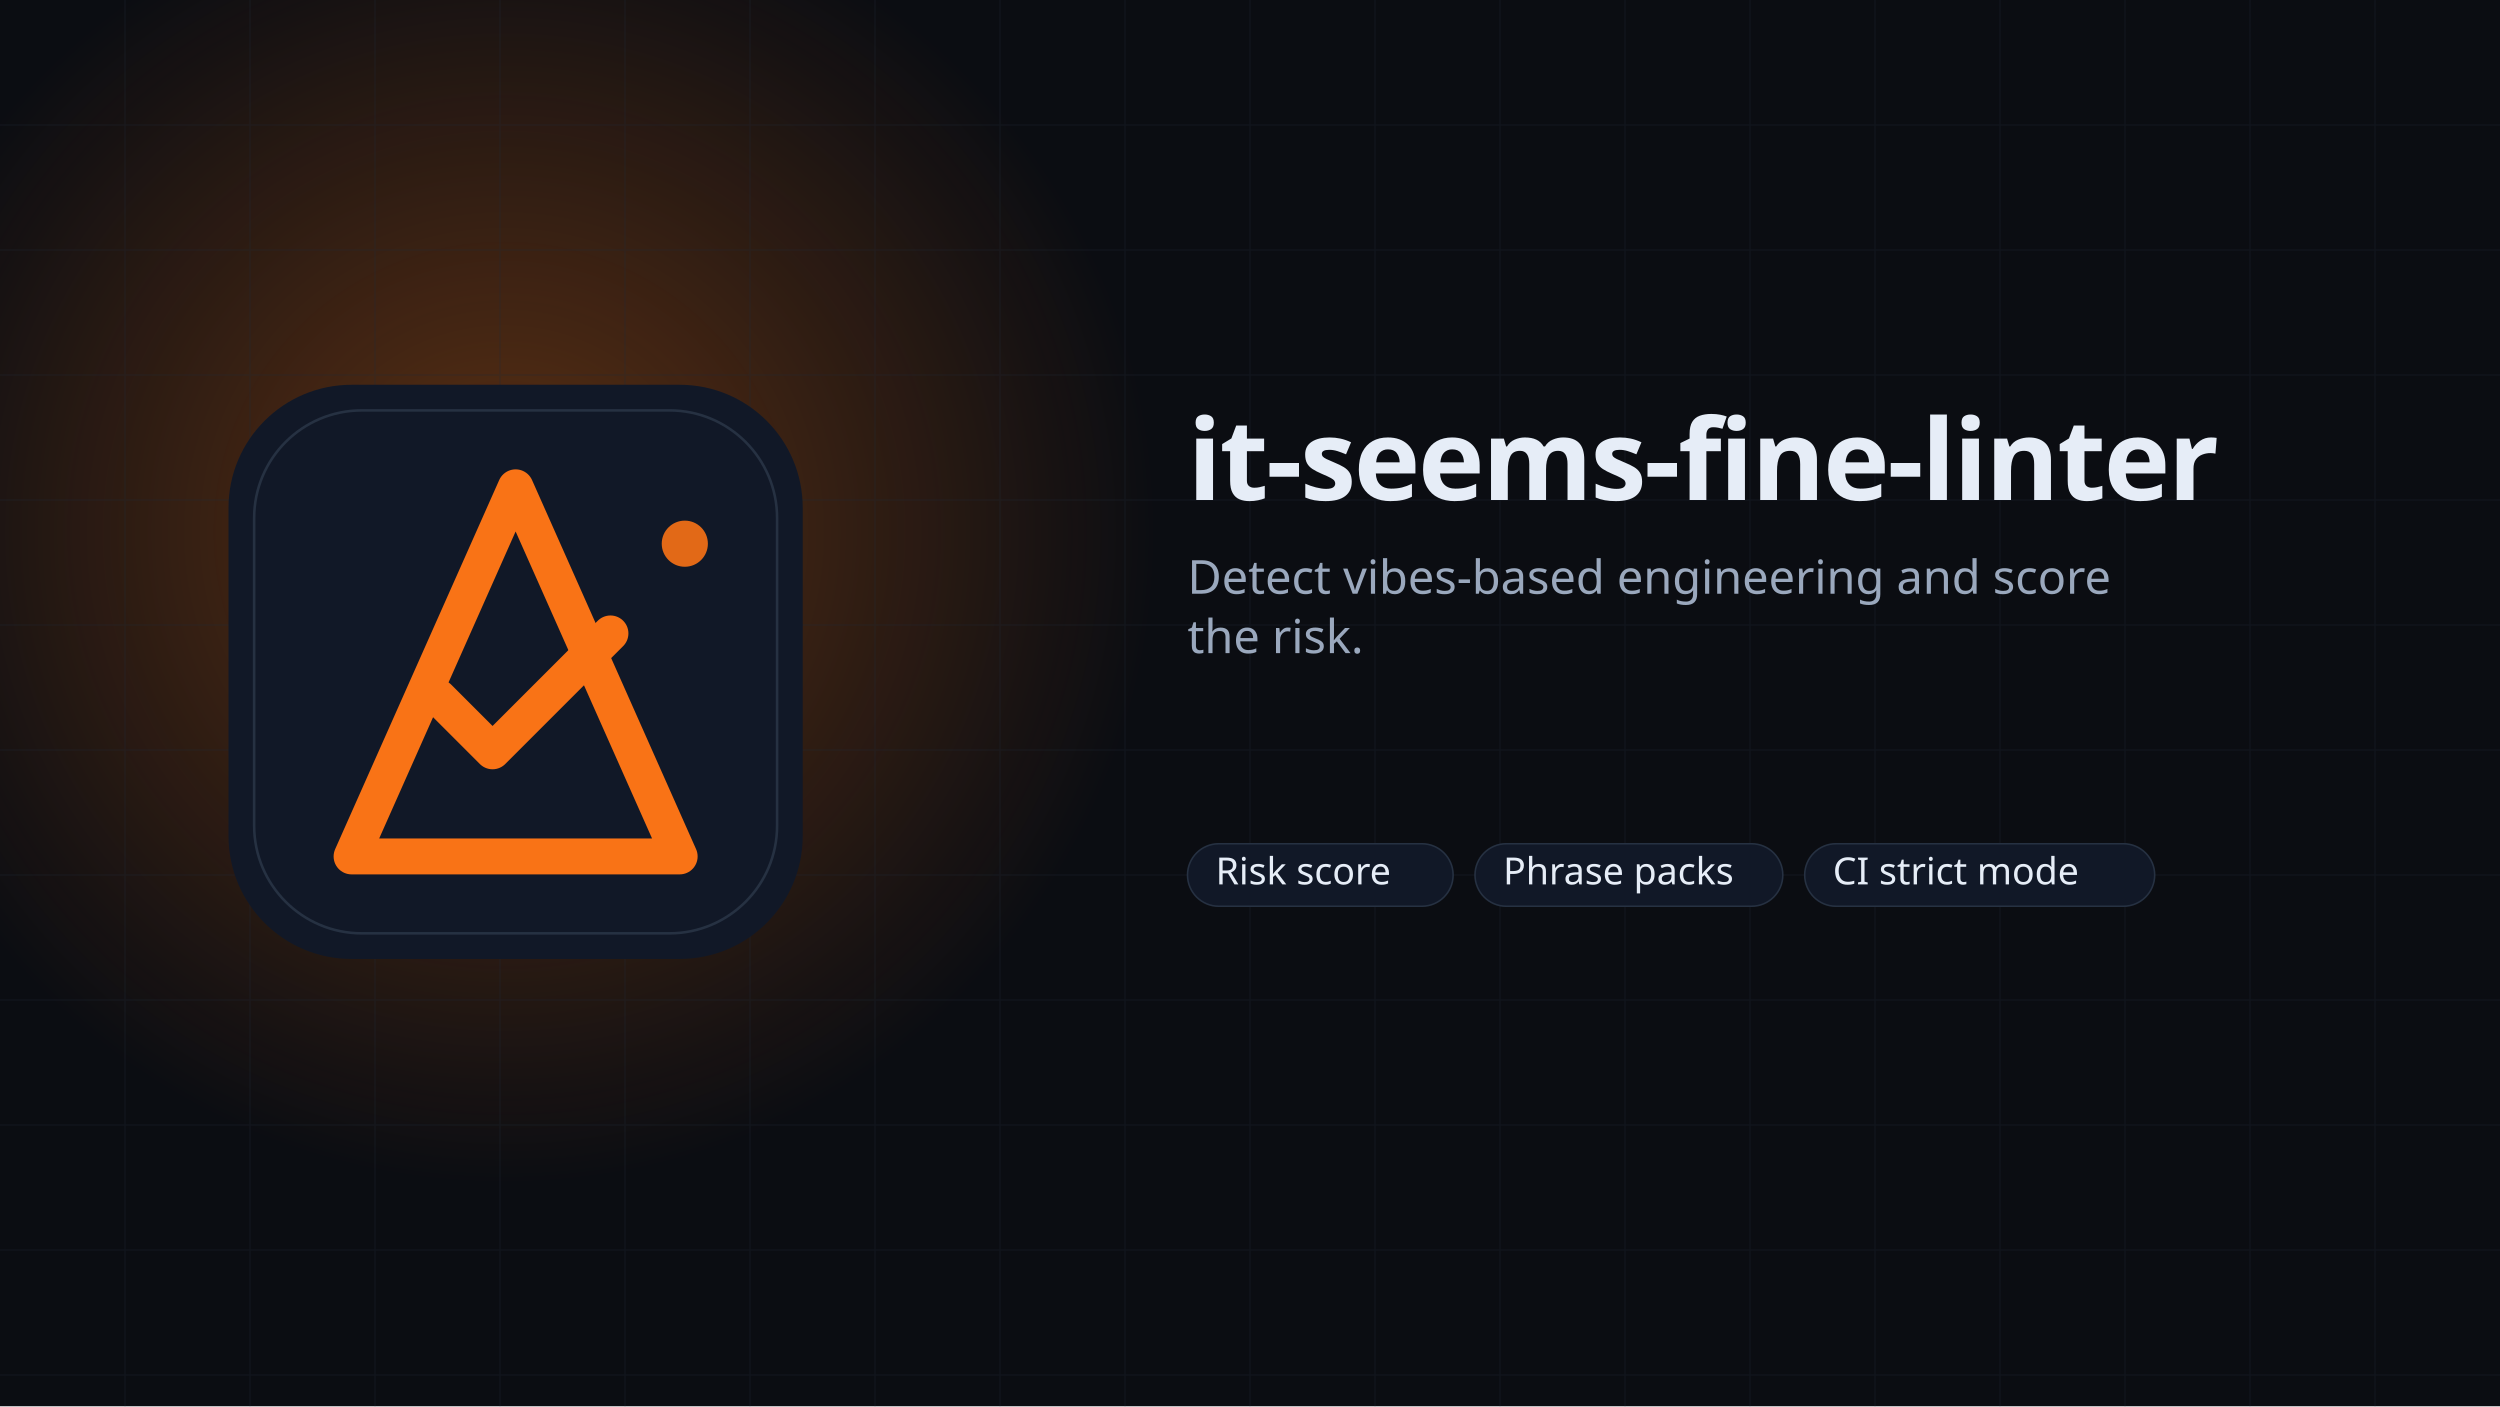
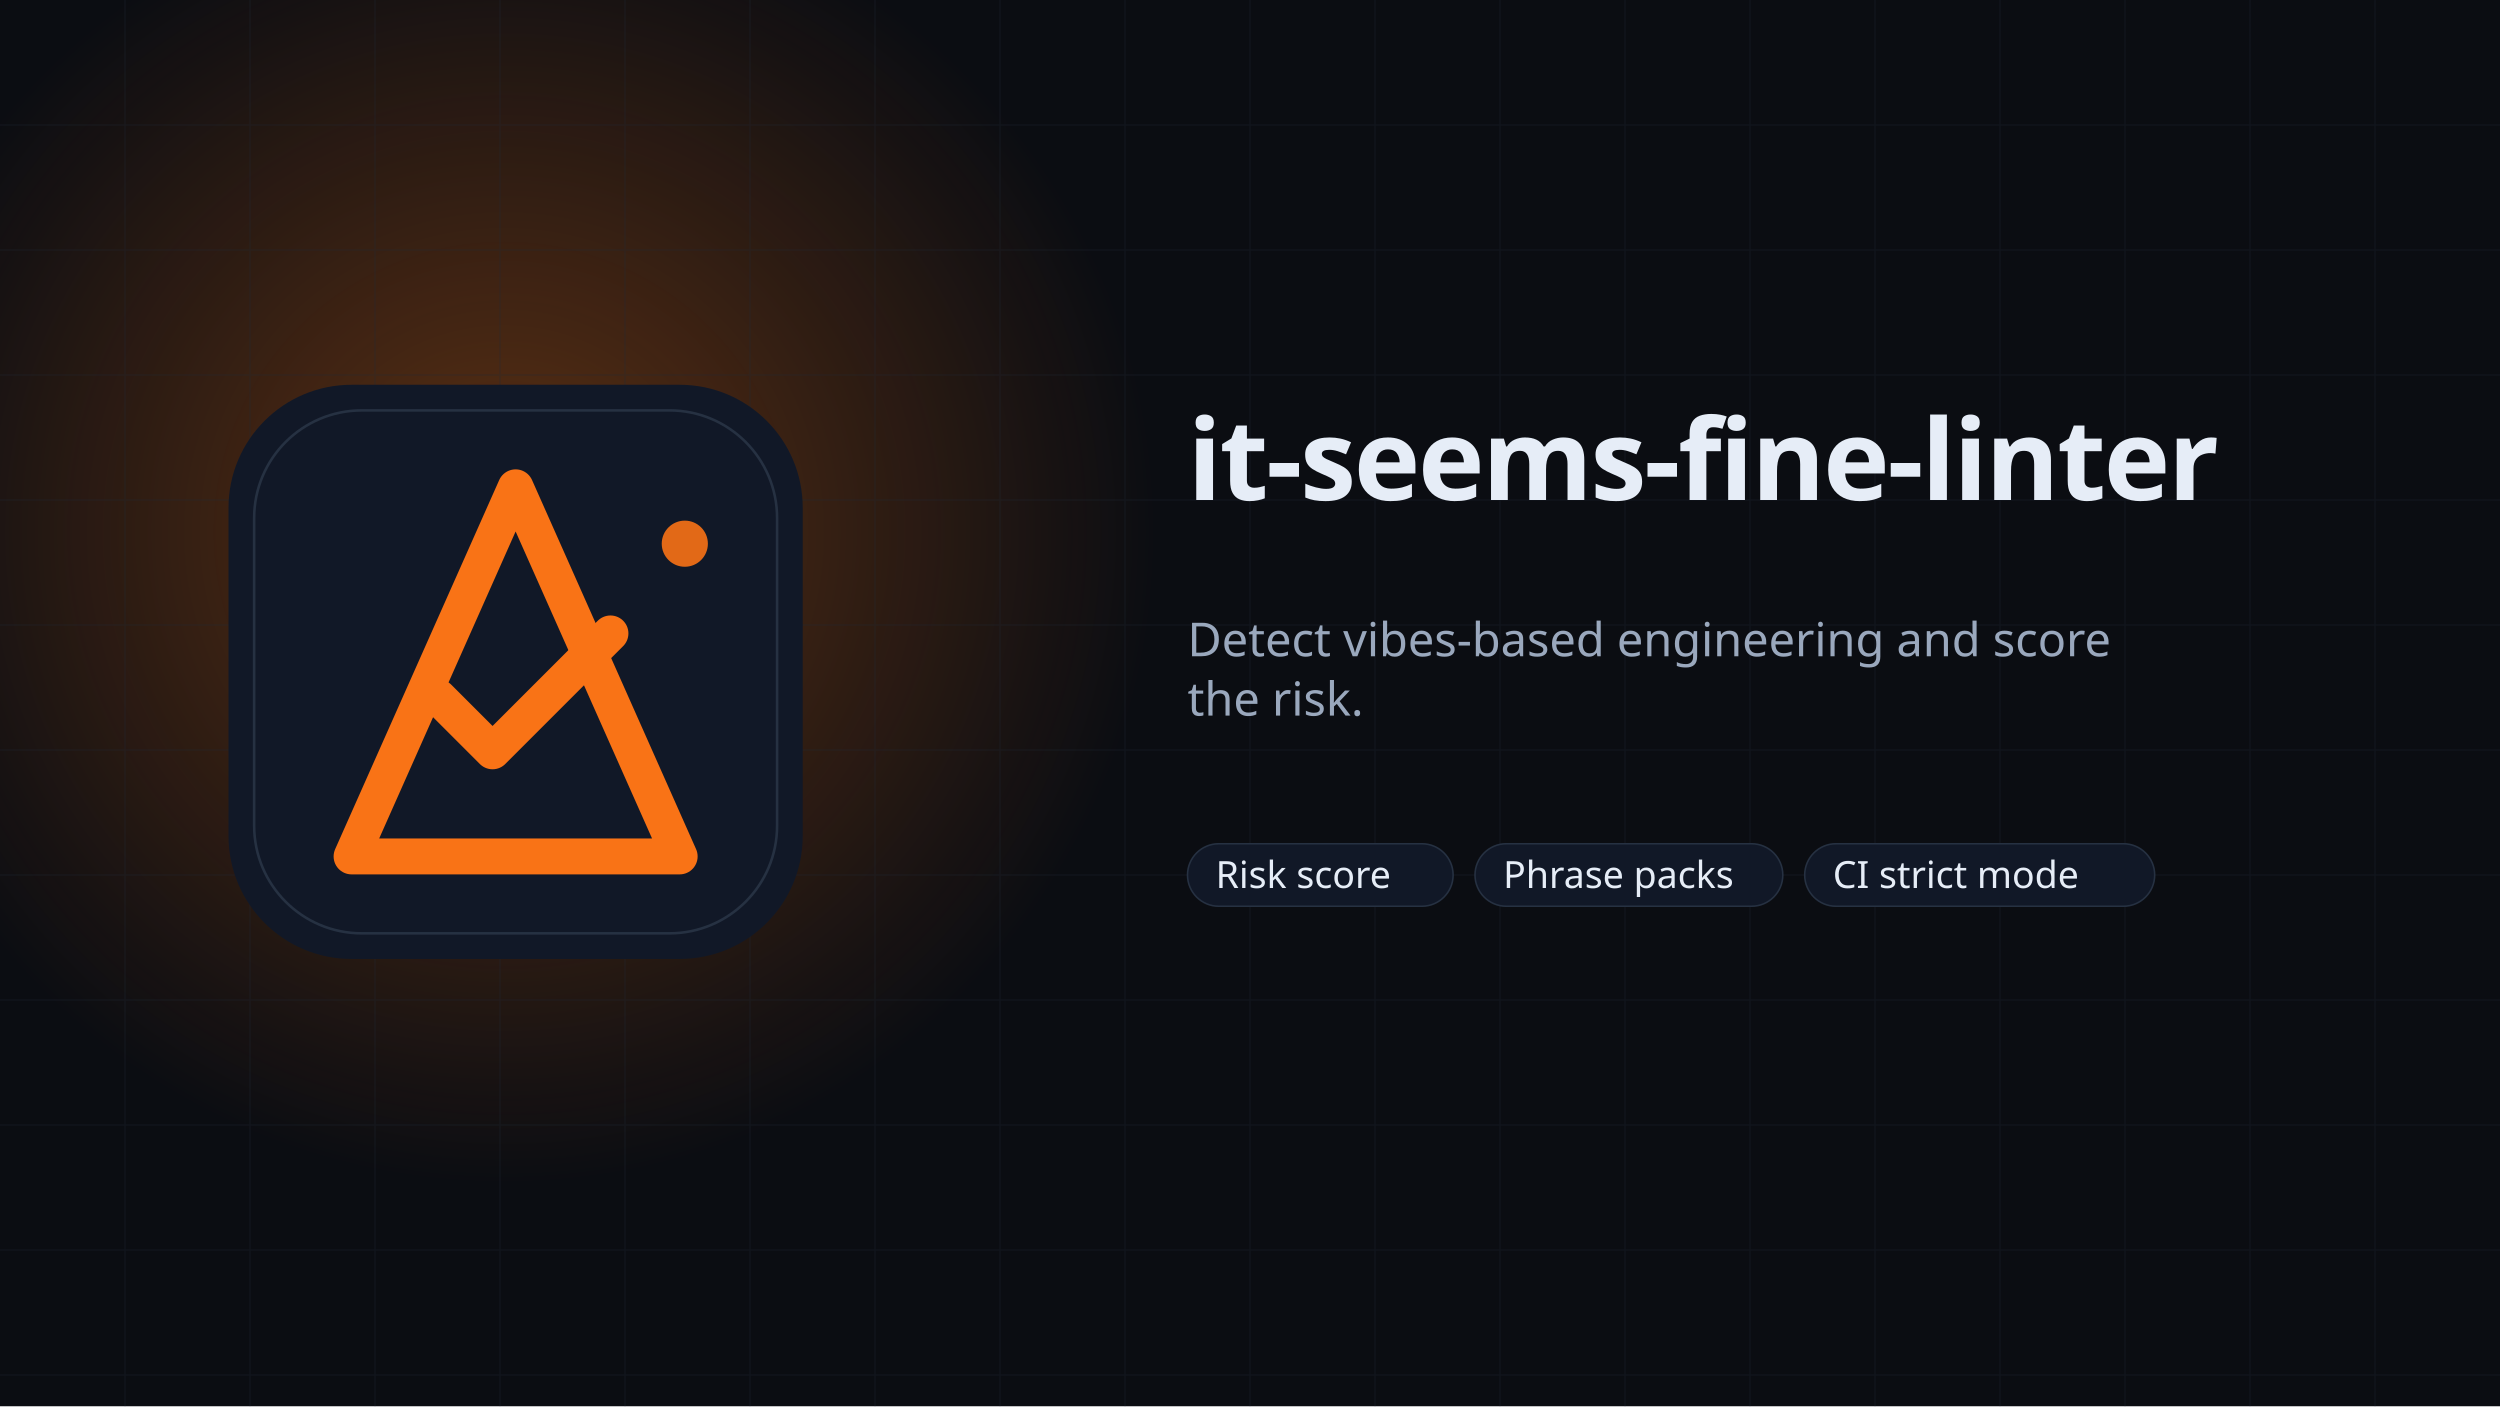
<svg xmlns="http://www.w3.org/2000/svg" width="1600" height="900" fill="none" style="color-scheme:light dark" viewBox="0 0 1600 900">
  <style>text{font-family:"Space Grotesk","Sora","IBM Plex Sans",sans-serif}</style>
  <defs>
    <radialGradient id="glow" cx="0" cy="0" r="1" gradientTransform="rotate(45 -250.416 556.274)scale(420)" gradientUnits="userSpaceOnUse">
      <stop stop-color="#F97316" stop-opacity=".35" />
      <stop offset="1" stop-color="#F97316" stop-opacity="0" />
    </radialGradient>
  </defs>
  <path fill="#0B0D12" d="M0 0h1600v900H0z" />
  <path fill="url(#glow)" d="M0 0h1600v900H0z" />
  <path stroke="#1F2A37" d="M80 0v900M160 0v900M240 0v900M320 0v900M400 0v900M480 0v900M560 0v900M640 0v900M720 0v900M800 0v900M880 0v900M960 0v900m80-900v900m80-900v900m80-900v900m80-900v900m80-900v900m80-900v900m80-900v900M0 80h1600M0 160h1600M0 240h1600M0 320h1600M0 400h1600M0 480h1600M0 560h1600M0 640h1600M0 720h1600M0 800h1600M0 880h1600" opacity=".25" />
  <g transform="translate(120 220)scale(.8203)">
    <rect width="448" height="448" x="32" y="32" fill="#111827" rx="96" />
    <rect width="408" height="408" x="52" y="52" stroke="#263142" stroke-width="2" rx="84" />
    <path stroke="#F97316" stroke-linejoin="round" stroke-width="28" d="M256 112 128 400h256Z" />
    <path stroke="#F97316" stroke-linecap="round" stroke-linejoin="round" stroke-width="28" d="m196 276 42 42 92-92" />
    <circle cx="388" cy="156" r="18" fill="#F97316" fill-opacity=".9" />
  </g>
  <text x="760" y="320" fill="#E6EDF7" font-size="72" font-weight="700" letter-spacing="-.02em">it-seems-fine-linter</text>
-   <text x="760" y="380" fill="#9AA8BD" font-size="30">Detect vibes-based engineering and score</text>
-   <text x="760" y="418" fill="#9AA8BD" font-size="30">the risk.</text>
+   <text x="760" y="420" fill="#9AA8BD" font-size="30">Detect vibes-based engineering and score</text>
+   <text x="760" y="458" fill="#9AA8BD" font-size="30">the risk.</text>
  <g transform="translate(760 540)">
    <rect width="170" height="40" fill="#111827" stroke="#263142" rx="20" />
-     <text x="18" y="26" fill="#E6EDF7" font-size="24">Risk score</text>
+     <text x="18" y="20" fill="#E6EDF7" dominant-baseline="middle" font-size="24">Risk score</text>
  </g>
  <g transform="translate(944 540)">
    <rect width="197" height="40" fill="#111827" stroke="#263142" rx="20" />
-     <text x="18" y="26" fill="#E6EDF7" font-size="24">Phrase packs</text>
+     <text x="18" y="20" fill="#E6EDF7" dominant-baseline="middle" font-size="24">Phrase packs</text>
  </g>
  <g transform="translate(1155 540)">
    <rect width="224" height="40" fill="#111827" stroke="#263142" rx="20" />
-     <text x="18" y="26" fill="#E6EDF7" font-size="24">CI strict mode</text>
+     <text x="18" y="20" fill="#E6EDF7" dominant-baseline="middle" font-size="24">CI strict mode</text>
  </g>
</svg>
